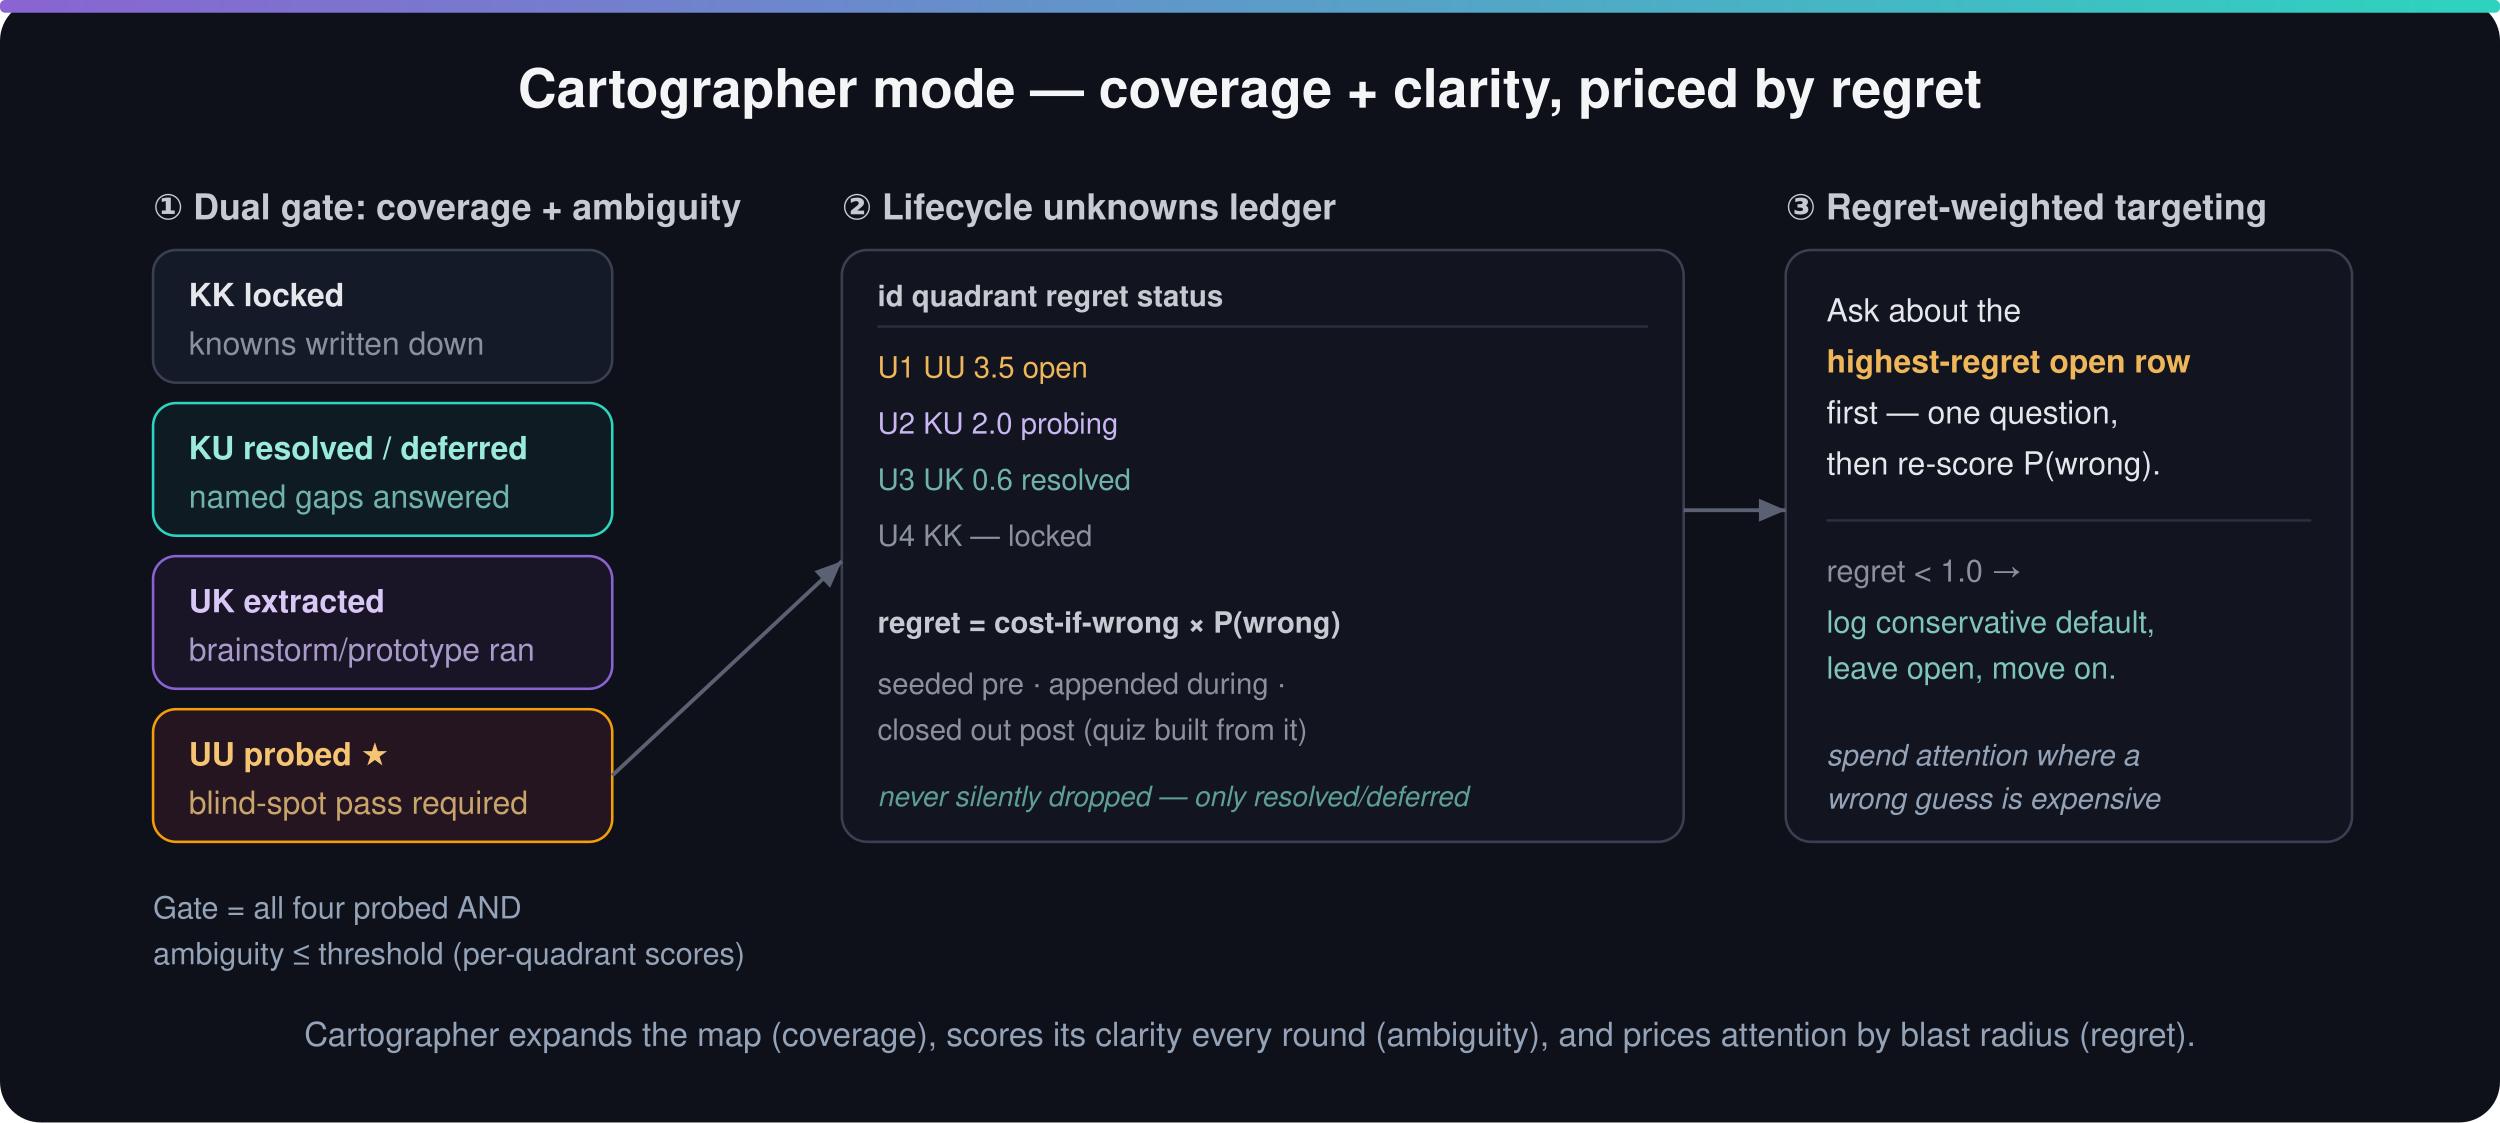
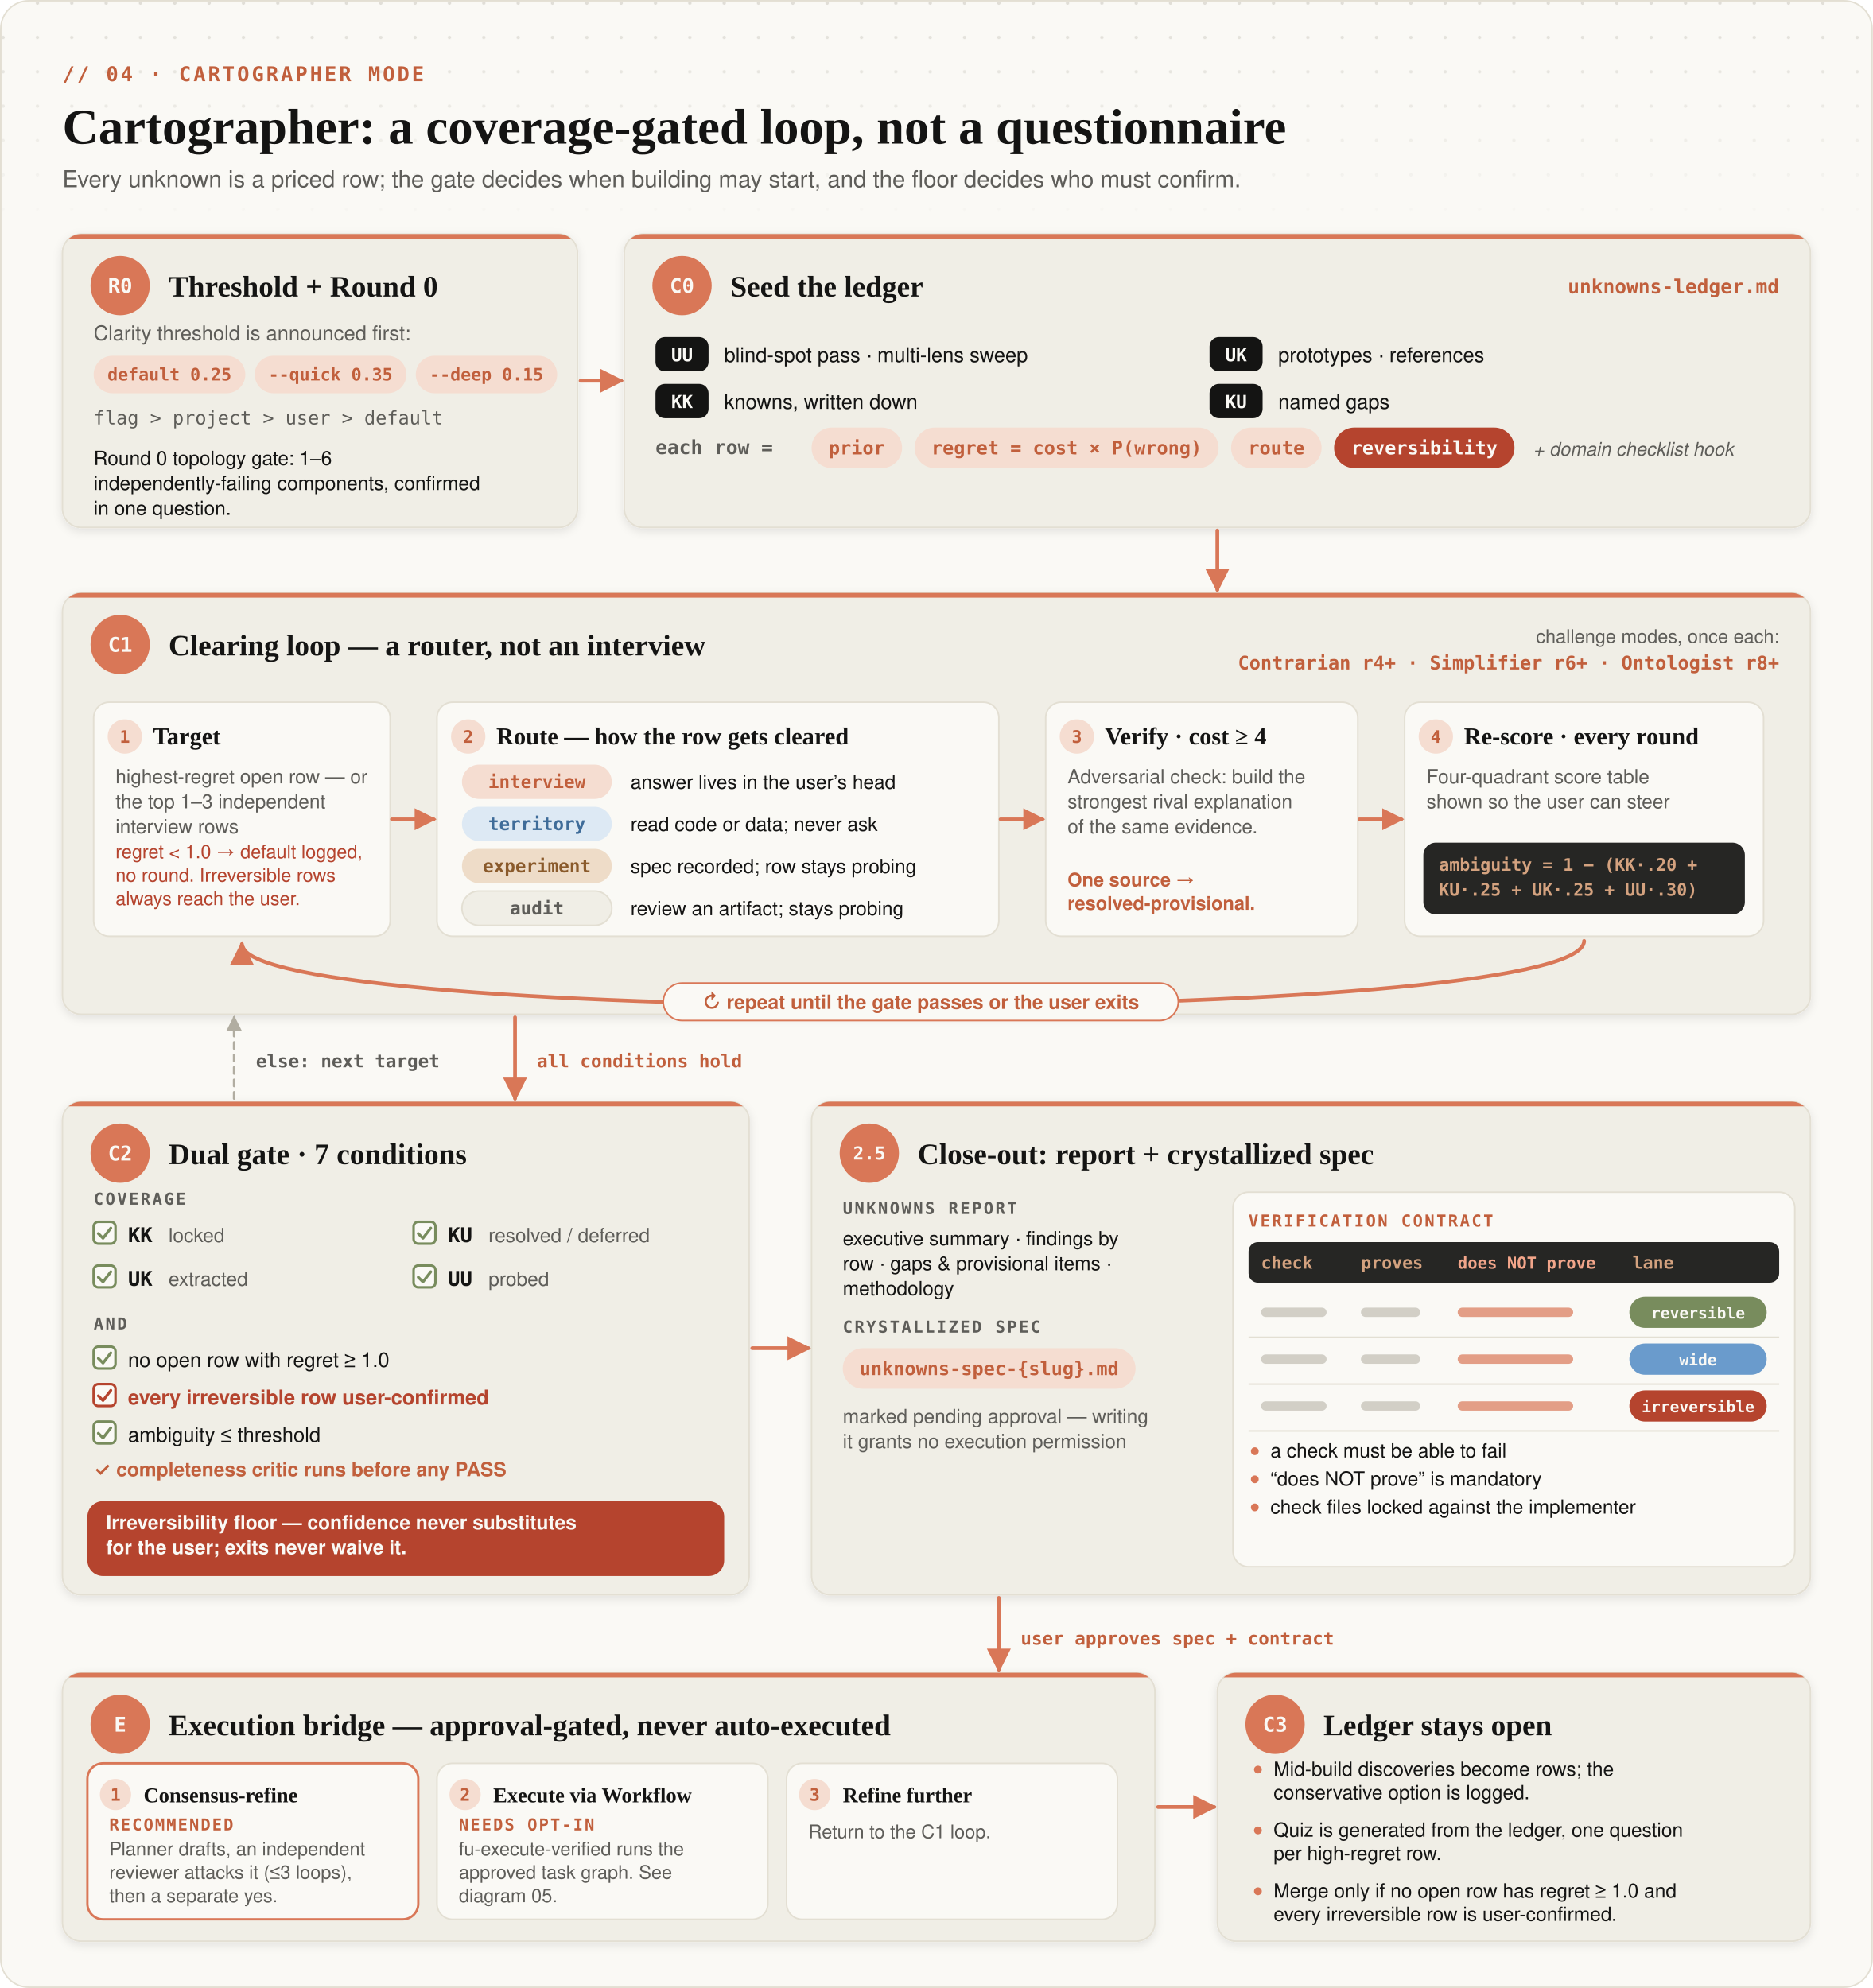
- <svg xmlns="http://www.w3.org/2000/svg" width="980" height="440" viewBox="0 0 980 440" font-family="'Segoe UI',Helvetica,Arial,sans-serif">
+ <svg xmlns="http://www.w3.org/2000/svg" width="1200" height="1274" viewBox="0 0 1200 1274">
  <defs>
-     <marker id="a2" markerWidth="10" markerHeight="10" refX="7" refY="3" orient="auto">
-       <path d="M0 0 L7 3 L0 6 Z" fill="#5B6172" />
-     </marker>
-     <linearGradient id="acc2" x1="0" y1="0" x2="1" y2="0">
-       <stop offset="0" stop-color="#8A63D2" />
-       <stop offset="1" stop-color="#2DD4BF" />
+     <marker id="ac" viewBox="0 0 10 10" refX="8" refY="5" markerWidth="8" markerHeight="8" orient="auto-start-reverse">
+       <path d="M1 1 L9 5 L1 9 Z" fill="#D97757" />
+     </marker>
+     <marker id="ak" viewBox="0 0 10 10" refX="8" refY="5" markerWidth="8" markerHeight="8" orient="auto-start-reverse">
+       <path d="M1 1 L9 5 L1 9 Z" fill="#B1ADA1" />
+     </marker>
+     <marker id="ad" viewBox="0 0 10 10" refX="8" refY="5" markerWidth="8" markerHeight="8" orient="auto-start-reverse">
+       <path d="M1 1 L9 5 L1 9 Z" fill="#B5442E" />
+     </marker>
+     <marker id="ao" viewBox="0 0 10 10" refX="8" refY="5" markerWidth="8" markerHeight="8" orient="auto-start-reverse">
+       <path d="M1 1 L9 5 L1 9 Z" fill="#788C5D" />
+     </marker>
+     <marker id="as" viewBox="0 0 10 10" refX="8" refY="5" markerWidth="8" markerHeight="8" orient="auto-start-reverse">
+       <path d="M1 1 L9 5 L1 9 Z" fill="#6A9BCC" />
+     </marker>
+     <marker id="ai" viewBox="0 0 10 10" refX="8" refY="5" markerWidth="8" markerHeight="8" orient="auto-start-reverse">
+       <path d="M1 1 L9 5 L1 9 Z" fill="#141413" />
+     </marker>
+     <filter id="sh" x="-5%" y="-5%" width="110%" height="115%">
+       <feDropShadow dx="0" dy="2" stdDeviation="3" flood-color="#141413" flood-opacity="0.10" />
+     </filter>
+     <pattern id="dots" width="22" height="22" patternUnits="userSpaceOnUse">
+       <circle cx="2" cy="2" r="1.1" fill="#B1ADA1" opacity="0.5" />
+     </pattern>
+     <linearGradient id="fadeg" x1="0" y1="0" x2="0" y2="1">
+       <stop offset="0" stop-color="#fff" stop-opacity="1" />
+       <stop offset="1" stop-color="#fff" stop-opacity="0" />
    </linearGradient>
+     <mask id="fade">
+       <rect x="0" y="0" width="1200" height="150" fill="url(#fadeg)" />
+     </mask>
  </defs>
-   <rect width="980" height="440" rx="16" fill="#0F111A" />
-   <rect x="0" y="0" width="980" height="5" rx="2" fill="url(#acc2)" />
-   <text x="490" y="42" font-size="21" font-weight="700" fill="#F4F5F7" text-anchor="middle">Cartographer mode — coverage + clarity, priced by regret</text>
-   <text x="60" y="86" font-size="14" font-weight="700" fill="#C7CAD1">① Dual gate: coverage + ambiguity</text>
-   <g font-size="12.5">
-     <rect x="60" y="98" width="180" height="52" rx="9" fill="#151A28" stroke="#3A3F52" />
-     <text x="74" y="120" fill="#E5E7EB" font-weight="600">KK locked</text>
-     <text x="74" y="139" fill="#8A909E">knowns written down</text>
-     <rect x="60" y="158" width="180" height="52" rx="9" fill="#0F1B22" stroke="#2DD4BF" />
-     <text x="74" y="180" fill="#9BEBDD" font-weight="600">KU resolved / deferred</text>
-     <text x="74" y="199" fill="#6FB3AA">named gaps answered</text>
-     <rect x="60" y="218" width="180" height="52" rx="9" fill="#1A1526" stroke="#8A63D2" />
-     <text x="74" y="240" fill="#D9C7F5" font-weight="600">UK extracted</text>
-     <text x="74" y="259" fill="#A99BC9">brainstorm/prototype ran</text>
-     <rect x="60" y="278" width="180" height="52" rx="9" fill="#241521" stroke="#F59E0B" />
-     <text x="74" y="300" fill="#F6C572" font-weight="600">UU probed ★</text>
-     <text x="74" y="319" fill="#C9A46B">blind-spot pass required</text>
-   </g>
-   <text x="60" y="360" font-size="12" fill="#94A3B8">Gate = all four probed AND</text>
-   <text x="60" y="378" font-size="12" fill="#94A3B8">ambiguity ≤ threshold (per-quadrant scores)</text>
-   <text x="330" y="86" font-size="14" font-weight="700" fill="#C7CAD1">② Lifecycle unknowns ledger</text>
-   <rect x="330" y="98" width="330" height="232" rx="10" fill="#12151F" stroke="#3A3F52" />
-   <g font-size="11.5" fill="#94A3B8">
-     <text x="344" y="120" font-weight="700" fill="#C7CAD1">id  quadrant   regret   status</text>
-     <line x1="344" y1="128" x2="646" y2="128" stroke="#2A2E3D" />
-     <text x="344" y="148" fill="#F0B75A">U1   UU          3.5      open</text>
-     <text x="344" y="170" fill="#C9B6F2">U2   KU          2.0      probing</text>
-     <text x="344" y="192" fill="#6FB3AA">U3   UK          0.6      resolved</text>
-     <text x="344" y="214" fill="#8A909E">U4   KK          —        locked</text>
-   </g>
-   <text x="344" y="248" font-size="11.5" fill="#C7CAD1" font-weight="600">regret = cost-if-wrong × P(wrong)</text>
-   <text x="344" y="272" font-size="11.5" fill="#8A909E">seeded pre · appended during ·</text>
-   <text x="344" y="290" font-size="11.5" fill="#8A909E">closed out post (quiz built from it)</text>
-   <text x="344" y="316" font-size="11" fill="#5E9E93" font-style="italic">never silently dropped — only resolved/deferred</text>
-   <text x="700" y="86" font-size="14" font-weight="700" fill="#C7CAD1">③ Regret-weighted targeting</text>
-   <rect x="700" y="98" width="222" height="232" rx="10" fill="#12151F" stroke="#3A3F52" />
-   <text x="716" y="126" font-size="12.5" fill="#E5E7EB">Ask about the</text>
-   <text x="716" y="146" font-size="12.5" fill="#F0B75A" font-weight="700">highest-regret open row</text>
-   <text x="716" y="166" font-size="12.5" fill="#E5E7EB">first — one question,</text>
-   <text x="716" y="186" font-size="12.5" fill="#E5E7EB">then re-score P(wrong).</text>
-   <line x1="716" y1="204" x2="906" y2="204" stroke="#2A2E3D" />
-   <text x="716" y="228" font-size="12" fill="#8A909E">regret &lt; 1.0 →</text>
-   <text x="716" y="248" font-size="12" fill="#7FC5BA">log conservative default,</text>
-   <text x="716" y="266" font-size="12" fill="#7FC5BA">leave open, move on.</text>
-   <text x="716" y="300" font-size="11.5" fill="#94A3B8" font-style="italic">spend attention where a</text>
-   <text x="716" y="317" font-size="11.5" fill="#94A3B8" font-style="italic">wrong guess is expensive</text>
-   <line x1="240" y1="304" x2="330" y2="220" stroke="#5B6172" stroke-width="1.5" marker-end="url(#a2)" />
-   <line x1="660" y1="200" x2="700" y2="200" stroke="#5B6172" stroke-width="1.5" marker-end="url(#a2)" />
-   <text x="490" y="410" font-size="13" fill="#94A3B8" text-anchor="middle">Cartographer expands the map (coverage), scores its clarity every round (ambiguity), and prices attention by blast radius (regret).</text>
+   <rect x="0.5" y="0.5" width="1199" height="1273" rx="18" fill="#FAF9F5" stroke="#E3DFD3" />
+   <rect x="1" y="1" width="1198" height="150" rx="18" fill="url(#dots)" mask="url(#fade)" opacity="0.7" />
+   <text x="40" y="52" font-family="ui-monospace, SFMono-Regular, Menlo, Consolas, monospace" font-size="13" fill="#C15F3C" font-weight="700" letter-spacing="1.5">// 04 · CARTOGRAPHER MODE</text>
+   <text x="40" y="92" font-family="Georgia, 'Times New Roman', serif" font-size="32" fill="#141413" font-weight="700">Cartographer: a coverage-gated loop, not a questionnaire</text>
+   <text x="40" y="120" font-family="-apple-system, 'Segoe UI', Helvetica, Arial, sans-serif" font-size="15" fill="#5E5D59">Every unknown is a priced row; the gate decides when building may start, and the floor decides who must confirm.</text>
+   <clipPath id="c1">
+     <rect x="40" y="150" width="330" height="188" rx="12" />
+   </clipPath>
+   <rect x="40" y="150" width="330" height="188" rx="12" fill="#F0EEE6" stroke="#E3DFD3" stroke-width="1" filter="url(#sh)" />
+   <rect x="40" y="150" width="330" height="3" fill="#D97757" clip-path="url(#c1)" />
+   <circle cx="77" cy="183" r="19" fill="#D97757" />
+   <text x="77" y="187.7" font-family="ui-monospace, SFMono-Regular, Menlo, Consolas, monospace" font-size="13" fill="#FAF9F5" font-weight="700" text-anchor="middle">R0</text>
+   <text x="108" y="190" font-family="Georgia, 'Times New Roman', serif" font-size="19" fill="#141413" font-weight="700">Threshold + Round 0</text>
+   <text x="60" y="218" font-family="-apple-system, 'Segoe UI', Helvetica, Arial, sans-serif" font-size="13" fill="#5E5D59">Clarity threshold is announced first:</text>
+   <rect x="60" y="228" width="97.2" height="24" rx="12.0" fill="#F5DDD1" />
+   <text x="108.6" y="243.8" font-family="ui-monospace, SFMono-Regular, Menlo, Consolas, monospace" font-size="11" fill="#C15F3C" font-weight="600" text-anchor="middle">default 0.25</text>
+   <rect x="163.2" y="228" width="97.2" height="24" rx="12.0" fill="#F5DDD1" />
+   <text x="211.8" y="243.8" font-family="ui-monospace, SFMono-Regular, Menlo, Consolas, monospace" font-size="11" fill="#C15F3C" font-weight="600" text-anchor="middle">--quick 0.35</text>
+   <rect x="266.4" y="228" width="90.6" height="24" rx="12.0" fill="#F5DDD1" />
+   <text x="311.7" y="243.8" font-family="ui-monospace, SFMono-Regular, Menlo, Consolas, monospace" font-size="11" fill="#C15F3C" font-weight="600" text-anchor="middle">--deep 0.15</text>
+   <text x="60" y="272" font-family="ui-monospace, SFMono-Regular, Menlo, Consolas, monospace" font-size="12" fill="#5E5D59">flag &gt; project &gt; user &gt; default</text>
+   <text x="60" y="298" font-family="-apple-system, 'Segoe UI', Helvetica, Arial, sans-serif" font-size="12.5" fill="#141413">Round 0 topology gate: 1–6</text>
+   <text x="60" y="314" font-family="-apple-system, 'Segoe UI', Helvetica, Arial, sans-serif" font-size="12.5" fill="#141413">independently-failing components, confirmed</text>
+   <text x="60" y="330" font-family="-apple-system, 'Segoe UI', Helvetica, Arial, sans-serif" font-size="12.5" fill="#141413">in one question.</text>
+   <path d="M372 244.0 L398 244.0" fill="none" stroke="#D97757" stroke-width="2.4" stroke-linecap="round" stroke-linejoin="round" marker-end="url(#ac)" />
+   <clipPath id="c2">
+     <rect x="400" y="150" width="760" height="188" rx="12" />
+   </clipPath>
+   <rect x="400" y="150" width="760" height="188" rx="12" fill="#F0EEE6" stroke="#E3DFD3" stroke-width="1" filter="url(#sh)" />
+   <rect x="400" y="150" width="760" height="3" fill="#D97757" clip-path="url(#c2)" />
+   <circle cx="437" cy="183" r="19" fill="#D97757" />
+   <text x="437" y="187.7" font-family="ui-monospace, SFMono-Regular, Menlo, Consolas, monospace" font-size="13" fill="#FAF9F5" font-weight="700" text-anchor="middle">C0</text>
+   <text x="468" y="190" font-family="Georgia, 'Times New Roman', serif" font-size="19" fill="#141413" font-weight="700">Seed the ledger</text>
+   <text x="1140" y="188" font-family="ui-monospace, SFMono-Regular, Menlo, Consolas, monospace" font-size="12.5" fill="#C15F3C" font-weight="700" text-anchor="end">unknowns-ledger.md</text>
+   <rect x="420" y="216" width="34" height="22" rx="6" fill="#141413" />
+   <text x="437" y="231.5" font-family="ui-monospace, SFMono-Regular, Menlo, Consolas, monospace" font-size="11.5" fill="#FAF9F5" font-weight="700" text-anchor="middle">UU</text>
+   <text x="464" y="232" font-family="-apple-system, 'Segoe UI', Helvetica, Arial, sans-serif" font-size="13" fill="#141413">blind-spot pass · multi-lens sweep</text>
+   <rect x="775" y="216" width="34" height="22" rx="6" fill="#141413" />
+   <text x="792" y="231.5" font-family="ui-monospace, SFMono-Regular, Menlo, Consolas, monospace" font-size="11.5" fill="#FAF9F5" font-weight="700" text-anchor="middle">UK</text>
+   <text x="819" y="232" font-family="-apple-system, 'Segoe UI', Helvetica, Arial, sans-serif" font-size="13" fill="#141413">prototypes · references</text>
+   <rect x="420" y="246" width="34" height="22" rx="6" fill="#141413" />
+   <text x="437" y="261.5" font-family="ui-monospace, SFMono-Regular, Menlo, Consolas, monospace" font-size="11.5" fill="#FAF9F5" font-weight="700" text-anchor="middle">KK</text>
+   <text x="464" y="262" font-family="-apple-system, 'Segoe UI', Helvetica, Arial, sans-serif" font-size="13" fill="#141413">knowns, written down</text>
+   <rect x="775" y="246" width="34" height="22" rx="6" fill="#141413" />
+   <text x="792" y="261.5" font-family="ui-monospace, SFMono-Regular, Menlo, Consolas, monospace" font-size="11.5" fill="#FAF9F5" font-weight="700" text-anchor="middle">KU</text>
+   <text x="819" y="262" font-family="-apple-system, 'Segoe UI', Helvetica, Arial, sans-serif" font-size="13" fill="#141413">named gaps</text>
+   <text x="420" y="291" font-family="ui-monospace, SFMono-Regular, Menlo, Consolas, monospace" font-size="12.5" fill="#5E5D59" font-weight="700">each row  =</text>
+   <rect x="520" y="274" width="58.0" height="26" rx="13.0" fill="#F5DDD1" />
+   <text x="549.0" y="291.2" font-family="ui-monospace, SFMono-Regular, Menlo, Consolas, monospace" font-size="12" fill="#C15F3C" font-weight="600" text-anchor="middle">prior</text>
+   <rect x="586.0" y="274" width="194.8" height="26" rx="13.0" fill="#F5DDD1" />
+   <text x="683.4" y="291.2" font-family="ui-monospace, SFMono-Regular, Menlo, Consolas, monospace" font-size="12" fill="#C15F3C" font-weight="600" text-anchor="middle">regret = cost × P(wrong)</text>
+   <rect x="788.8" y="274" width="58.0" height="26" rx="13.0" fill="#F5DDD1" />
+   <text x="817.8" y="291.2" font-family="ui-monospace, SFMono-Regular, Menlo, Consolas, monospace" font-size="12" fill="#C15F3C" font-weight="600" text-anchor="middle">route</text>
+   <rect x="854.8" y="274" width="115.6" height="26" rx="13.0" fill="#B5442E" />
+   <text x="912.6" y="291.2" font-family="ui-monospace, SFMono-Regular, Menlo, Consolas, monospace" font-size="12" fill="#FAF9F5" font-weight="600" text-anchor="middle">reversibility</text>
+   <text x="982.4" y="292" font-family="-apple-system, 'Segoe UI', Helvetica, Arial, sans-serif" font-size="12" fill="#5E5D59" font-style="italic">+ domain checklist hook</text>
+   <path d="M780 340 L780 378" fill="none" stroke="#D97757" stroke-width="2.4" stroke-linecap="round" stroke-linejoin="round" marker-end="url(#ac)" />
+   <clipPath id="c3">
+     <rect x="40" y="380" width="1120" height="270" rx="12" />
+   </clipPath>
+   <rect x="40" y="380" width="1120" height="270" rx="12" fill="#F0EEE6" stroke="#E3DFD3" stroke-width="1" filter="url(#sh)" />
+   <rect x="40" y="380" width="1120" height="3" fill="#D97757" clip-path="url(#c3)" />
+   <circle cx="77" cy="413" r="19" fill="#D97757" />
+   <text x="77" y="417.7" font-family="ui-monospace, SFMono-Regular, Menlo, Consolas, monospace" font-size="13" fill="#FAF9F5" font-weight="700" text-anchor="middle">C1</text>
+   <text x="108" y="420" font-family="Georgia, 'Times New Roman', serif" font-size="19" fill="#141413" font-weight="700">Clearing loop — a router, not an interview</text>
+   <text x="1140" y="412" font-family="-apple-system, 'Segoe UI', Helvetica, Arial, sans-serif" font-size="12" fill="#5E5D59" text-anchor="end">challenge modes, once each:</text>
+   <text x="1140" y="429" font-family="ui-monospace, SFMono-Regular, Menlo, Consolas, monospace" font-size="12" fill="#C15F3C" font-weight="600" text-anchor="end">Contrarian r4+ · Simplifier r6+ · Ontologist r8+</text>
+   <clipPath id="c4">
+     <rect x="60" y="450" width="190" height="150" rx="10" />
+   </clipPath>
+   <rect x="60" y="450" width="190" height="150" rx="10" fill="#FAF9F5" stroke="#E3DFD3" stroke-width="1" />
+   <circle cx="80" cy="472" r="11" fill="#F5DDD1" />
+   <text x="80" y="476.0" font-family="ui-monospace, SFMono-Regular, Menlo, Consolas, monospace" font-size="11" fill="#C15F3C" font-weight="700" text-anchor="middle">1</text>
+   <text x="98" y="477" font-family="Georgia, 'Times New Roman', serif" font-size="15.5" fill="#141413" font-weight="700">Target</text>
+   <text x="74" y="502" font-family="-apple-system, 'Segoe UI', Helvetica, Arial, sans-serif" font-size="12.5" fill="#5E5D59">highest-regret open row — or</text>
+   <text x="74" y="518" font-family="-apple-system, 'Segoe UI', Helvetica, Arial, sans-serif" font-size="12.5" fill="#5E5D59">the top 1–3 independent</text>
+   <text x="74" y="534" font-family="-apple-system, 'Segoe UI', Helvetica, Arial, sans-serif" font-size="12.5" fill="#5E5D59">interview rows</text>
+   <text x="74" y="550" font-family="-apple-system, 'Segoe UI', Helvetica, Arial, sans-serif" font-size="12" fill="#B5442E">regret &lt; 1.0 → default logged,</text>
+   <text x="74" y="565" font-family="-apple-system, 'Segoe UI', Helvetica, Arial, sans-serif" font-size="12" fill="#B5442E">no round. Irreversible rows</text>
+   <text x="74" y="580" font-family="-apple-system, 'Segoe UI', Helvetica, Arial, sans-serif" font-size="12" fill="#B5442E">always reach the user.</text>
+   <clipPath id="c5">
+     <rect x="280" y="450" width="360" height="150" rx="10" />
+   </clipPath>
+   <rect x="280" y="450" width="360" height="150" rx="10" fill="#FAF9F5" stroke="#E3DFD3" stroke-width="1" />
+   <circle cx="300" cy="472" r="11" fill="#F5DDD1" />
+   <text x="300" y="476.0" font-family="ui-monospace, SFMono-Regular, Menlo, Consolas, monospace" font-size="11" fill="#C15F3C" font-weight="700" text-anchor="middle">2</text>
+   <text x="318" y="477" font-family="Georgia, 'Times New Roman', serif" font-size="15.5" fill="#141413" font-weight="700">Route — how the row gets cleared</text>
+   <rect x="296" y="490" width="96.0" height="22" rx="11.0" fill="#F5DDD1" />
+   <text x="344.0" y="505.0" font-family="ui-monospace, SFMono-Regular, Menlo, Consolas, monospace" font-size="11.5" fill="#C15F3C" font-weight="600" text-anchor="middle">interview</text>
+   <text x="404" y="505.5" font-family="-apple-system, 'Segoe UI', Helvetica, Arial, sans-serif" font-size="12.5" fill="#141413">answer lives in the user’s head</text>
+   <rect x="296" y="517" width="96.0" height="22" rx="11.0" fill="#DDE9F4" />
+   <text x="344.0" y="532.0" font-family="ui-monospace, SFMono-Regular, Menlo, Consolas, monospace" font-size="11.5" fill="#3F6C99" font-weight="600" text-anchor="middle">territory</text>
+   <text x="404" y="532.5" font-family="-apple-system, 'Segoe UI', Helvetica, Arial, sans-serif" font-size="12.5" fill="#141413">read code or data; never ask</text>
+   <rect x="296" y="544" width="96.0" height="22" rx="11.0" fill="#EEDCC8" />
+   <text x="344.0" y="559.0" font-family="ui-monospace, SFMono-Regular, Menlo, Consolas, monospace" font-size="11.5" fill="#8A5A2B" font-weight="600" text-anchor="middle">experiment</text>
+   <text x="404" y="559.5" font-family="-apple-system, 'Segoe UI', Helvetica, Arial, sans-serif" font-size="12.5" fill="#141413">spec recorded; row stays probing</text>
+   <rect x="296" y="571" width="96.0" height="22" rx="11.0" fill="#F0EEE6" stroke="#E3DFD3" stroke-width="1" />
+   <text x="344.0" y="586.0" font-family="ui-monospace, SFMono-Regular, Menlo, Consolas, monospace" font-size="11.5" fill="#5E5D59" font-weight="600" text-anchor="middle">audit</text>
+   <text x="404" y="586.5" font-family="-apple-system, 'Segoe UI', Helvetica, Arial, sans-serif" font-size="12.5" fill="#141413">review an artifact; stays probing</text>
+   <clipPath id="c6">
+     <rect x="670" y="450" width="200" height="150" rx="10" />
+   </clipPath>
+   <rect x="670" y="450" width="200" height="150" rx="10" fill="#FAF9F5" stroke="#E3DFD3" stroke-width="1" />
+   <circle cx="690" cy="472" r="11" fill="#F5DDD1" />
+   <text x="690" y="476.0" font-family="ui-monospace, SFMono-Regular, Menlo, Consolas, monospace" font-size="11" fill="#C15F3C" font-weight="700" text-anchor="middle">3</text>
+   <text x="708" y="477" font-family="Georgia, 'Times New Roman', serif" font-size="15.5" fill="#141413" font-weight="700">Verify · cost ≥ 4</text>
+   <text x="684" y="502" font-family="-apple-system, 'Segoe UI', Helvetica, Arial, sans-serif" font-size="12.5" fill="#5E5D59">Adversarial check: build the</text>
+   <text x="684" y="518" font-family="-apple-system, 'Segoe UI', Helvetica, Arial, sans-serif" font-size="12.5" fill="#5E5D59">strongest rival explanation</text>
+   <text x="684" y="534" font-family="-apple-system, 'Segoe UI', Helvetica, Arial, sans-serif" font-size="12.5" fill="#5E5D59">of the same evidence.</text>
+   <text x="684" y="568" font-family="-apple-system, 'Segoe UI', Helvetica, Arial, sans-serif" font-size="12" fill="#C15F3C" font-weight="600">One source →</text>
+   <text x="684" y="583" font-family="-apple-system, 'Segoe UI', Helvetica, Arial, sans-serif" font-size="12" fill="#C15F3C" font-weight="600">resolved-provisional.</text>
+   <clipPath id="c7">
+     <rect x="900" y="450" width="230" height="150" rx="10" />
+   </clipPath>
+   <rect x="900" y="450" width="230" height="150" rx="10" fill="#FAF9F5" stroke="#E3DFD3" stroke-width="1" />
+   <circle cx="920" cy="472" r="11" fill="#F5DDD1" />
+   <text x="920" y="476.0" font-family="ui-monospace, SFMono-Regular, Menlo, Consolas, monospace" font-size="11" fill="#C15F3C" font-weight="700" text-anchor="middle">4</text>
+   <text x="938" y="477" font-family="Georgia, 'Times New Roman', serif" font-size="15.5" fill="#141413" font-weight="700">Re-score · every round</text>
+   <text x="914" y="502" font-family="-apple-system, 'Segoe UI', Helvetica, Arial, sans-serif" font-size="12.5" fill="#5E5D59">Four-quadrant score table</text>
+   <text x="914" y="518" font-family="-apple-system, 'Segoe UI', Helvetica, Arial, sans-serif" font-size="12.5" fill="#5E5D59">shown so the user can steer</text>
+   <rect x="912" y="540" width="206" height="46" rx="8" fill="#262624" />
+   <text x="922" y="558" font-family="ui-monospace, SFMono-Regular, Menlo, Consolas, monospace" font-size="11" fill="#D4A27F" font-weight="600">ambiguity = 1 − (KK·.20 +</text>
+   <text x="922" y="574" font-family="ui-monospace, SFMono-Regular, Menlo, Consolas, monospace" font-size="11" fill="#D4A27F" font-weight="600">KU·.25 + UK·.25 + UU·.30)</text>
+   <path d="M251 525.0 L278 525.0" fill="none" stroke="#D97757" stroke-width="2.2" stroke-linecap="round" stroke-linejoin="round" marker-end="url(#ac)" />
+   <path d="M641 525.0 L668 525.0" fill="none" stroke="#D97757" stroke-width="2.2" stroke-linecap="round" stroke-linejoin="round" marker-end="url(#ac)" />
+   <path d="M871 525.0 L898 525.0" fill="none" stroke="#D97757" stroke-width="2.2" stroke-linecap="round" stroke-linejoin="round" marker-end="url(#ac)" />
+   <path d="M1015 603 C1015 658 155 658 155 605" fill="none" stroke="#D97757" stroke-width="2.4" stroke-linecap="round" stroke-linejoin="round" marker-end="url(#ac)" />
+   <rect x="425.0" y="630" width="330" height="24" rx="12" fill="#FAF9F5" stroke="#D97757" />
+   <text x="590" y="646.5" font-family="-apple-system, 'Segoe UI', Helvetica, Arial, sans-serif" font-size="12.5" fill="#C15F3C" font-weight="600" text-anchor="middle">↻  repeat until the gate passes or the user exits</text>
+   <path d="M330 652 L330 704" fill="none" stroke="#D97757" stroke-width="2.4" stroke-linecap="round" stroke-linejoin="round" marker-end="url(#ac)" />
+   <text x="344" y="684" font-family="ui-monospace, SFMono-Regular, Menlo, Consolas, monospace" font-size="11.5" fill="#C15F3C" font-weight="700">all conditions hold</text>
+   <path d="M150 704 L150 652" fill="none" stroke="#B1ADA1" stroke-width="1.6" stroke-linecap="round" stroke-linejoin="round" stroke-dasharray="4 4" marker-end="url(#ak)" />
+   <text x="164" y="684" font-family="ui-monospace, SFMono-Regular, Menlo, Consolas, monospace" font-size="11.5" fill="#5E5D59" font-weight="700">else: next target</text>
+   <clipPath id="c8">
+     <rect x="40" y="706" width="440" height="316" rx="12" />
+   </clipPath>
+   <rect x="40" y="706" width="440" height="316" rx="12" fill="#F0EEE6" stroke="#E3DFD3" stroke-width="1" filter="url(#sh)" />
+   <rect x="40" y="706" width="440" height="3" fill="#D97757" clip-path="url(#c8)" />
+   <circle cx="77" cy="739" r="19" fill="#D97757" />
+   <text x="77" y="743.7" font-family="ui-monospace, SFMono-Regular, Menlo, Consolas, monospace" font-size="13" fill="#FAF9F5" font-weight="700" text-anchor="middle">C2</text>
+   <text x="108" y="746" font-family="Georgia, 'Times New Roman', serif" font-size="19" fill="#141413" font-weight="700">Dual gate · 7 conditions</text>
+   <text x="60" y="772" font-family="ui-monospace, SFMono-Regular, Menlo, Consolas, monospace" font-size="10.5" fill="#5E5D59" font-weight="700" letter-spacing="1.2">COVERAGE</text>
+   <rect x="60" y="783" width="14" height="14" rx="3" fill="#FAF9F5" stroke="#788C5D" stroke-width="1.6" />
+   <path d="M63 790.5 L66 793.5 L71 787" fill="none" stroke="#788C5D" stroke-width="1.8" stroke-linecap="round" stroke-linejoin="round" />
+   <text x="82" y="796" font-family="ui-monospace, SFMono-Regular, Menlo, Consolas, monospace" font-size="13" fill="#141413" font-weight="700">KK</text>
+   <text x="108" y="796" font-family="-apple-system, 'Segoe UI', Helvetica, Arial, sans-serif" font-size="12.5" fill="#5E5D59">locked</text>
+   <rect x="265" y="783" width="14" height="14" rx="3" fill="#FAF9F5" stroke="#788C5D" stroke-width="1.6" />
+   <path d="M268 790.5 L271 793.5 L276 787" fill="none" stroke="#788C5D" stroke-width="1.8" stroke-linecap="round" stroke-linejoin="round" />
+   <text x="287" y="796" font-family="ui-monospace, SFMono-Regular, Menlo, Consolas, monospace" font-size="13" fill="#141413" font-weight="700">KU</text>
+   <text x="313" y="796" font-family="-apple-system, 'Segoe UI', Helvetica, Arial, sans-serif" font-size="12.5" fill="#5E5D59">resolved / deferred</text>
+   <rect x="60" y="811" width="14" height="14" rx="3" fill="#FAF9F5" stroke="#788C5D" stroke-width="1.6" />
+   <path d="M63 818.5 L66 821.5 L71 815" fill="none" stroke="#788C5D" stroke-width="1.8" stroke-linecap="round" stroke-linejoin="round" />
+   <text x="82" y="824" font-family="ui-monospace, SFMono-Regular, Menlo, Consolas, monospace" font-size="13" fill="#141413" font-weight="700">UK</text>
+   <text x="108" y="824" font-family="-apple-system, 'Segoe UI', Helvetica, Arial, sans-serif" font-size="12.5" fill="#5E5D59">extracted</text>
+   <rect x="265" y="811" width="14" height="14" rx="3" fill="#FAF9F5" stroke="#788C5D" stroke-width="1.6" />
+   <path d="M268 818.5 L271 821.5 L276 815" fill="none" stroke="#788C5D" stroke-width="1.8" stroke-linecap="round" stroke-linejoin="round" />
+   <text x="287" y="824" font-family="ui-monospace, SFMono-Regular, Menlo, Consolas, monospace" font-size="13" fill="#141413" font-weight="700">UU</text>
+   <text x="313" y="824" font-family="-apple-system, 'Segoe UI', Helvetica, Arial, sans-serif" font-size="12.5" fill="#5E5D59">probed</text>
+   <text x="60" y="852" font-family="ui-monospace, SFMono-Regular, Menlo, Consolas, monospace" font-size="10.5" fill="#5E5D59" font-weight="700" letter-spacing="1.2">AND</text>
+   <rect x="60" y="863" width="14" height="14" rx="3" fill="#FAF9F5" stroke="#788C5D" stroke-width="1.6" />
+   <path d="M63 870.5 L66 873.5 L71 867" fill="none" stroke="#788C5D" stroke-width="1.8" stroke-linecap="round" stroke-linejoin="round" />
+   <text x="82" y="876" font-family="-apple-system, 'Segoe UI', Helvetica, Arial, sans-serif" font-size="13" fill="#141413">no open row with regret ≥ 1.0</text>
+   <rect x="60" y="887" width="14" height="14" rx="3" fill="#FAF9F5" stroke="#B5442E" stroke-width="1.6" />
+   <path d="M63 894.5 L66 897.5 L71 891" fill="none" stroke="#B5442E" stroke-width="1.8" stroke-linecap="round" stroke-linejoin="round" />
+   <text x="82" y="900" font-family="-apple-system, 'Segoe UI', Helvetica, Arial, sans-serif" font-size="13" fill="#B5442E" font-weight="700">every irreversible row user-confirmed</text>
+   <rect x="60" y="911" width="14" height="14" rx="3" fill="#FAF9F5" stroke="#788C5D" stroke-width="1.6" />
+   <path d="M63 918.5 L66 921.5 L71 915" fill="none" stroke="#788C5D" stroke-width="1.8" stroke-linecap="round" stroke-linejoin="round" />
+   <text x="82" y="924" font-family="-apple-system, 'Segoe UI', Helvetica, Arial, sans-serif" font-size="13" fill="#141413">ambiguity ≤ threshold</text>
+   <text x="60" y="946" font-family="-apple-system, 'Segoe UI', Helvetica, Arial, sans-serif" font-size="12.5" fill="#C15F3C" font-weight="600">✓ completeness critic runs before any PASS</text>
+   <rect x="56" y="962" width="408" height="48" rx="10" fill="#B5442E" />
+   <text x="68" y="980" font-family="-apple-system, 'Segoe UI', Helvetica, Arial, sans-serif" font-size="12.5" fill="#FAF9F5" font-weight="700">Irreversibility floor — confidence never substitutes</text>
+   <text x="68" y="996" font-family="-apple-system, 'Segoe UI', Helvetica, Arial, sans-serif" font-size="12.5" fill="#FAF9F5" font-weight="600">for the user; exits never waive it.</text>
+   <path d="M482 864.0 L518 864.0" fill="none" stroke="#D97757" stroke-width="2.4" stroke-linecap="round" stroke-linejoin="round" marker-end="url(#ac)" />
+   <clipPath id="c9">
+     <rect x="520" y="706" width="640" height="316" rx="12" />
+   </clipPath>
+   <rect x="520" y="706" width="640" height="316" rx="12" fill="#F0EEE6" stroke="#E3DFD3" stroke-width="1" filter="url(#sh)" />
+   <rect x="520" y="706" width="640" height="3" fill="#D97757" clip-path="url(#c9)" />
+   <circle cx="557" cy="739" r="19" fill="#D97757" />
+   <text x="557" y="743.1" font-family="ui-monospace, SFMono-Regular, Menlo, Consolas, monospace" font-size="11.5" fill="#FAF9F5" font-weight="700" text-anchor="middle">2.5</text>
+   <text x="588" y="746" font-family="Georgia, 'Times New Roman', serif" font-size="19" fill="#141413" font-weight="700">Close-out: report + crystallized spec</text>
+   <text x="540" y="778" font-family="ui-monospace, SFMono-Regular, Menlo, Consolas, monospace" font-size="10.5" fill="#5E5D59" font-weight="700" letter-spacing="1.2">UNKNOWNS REPORT</text>
+   <text x="540" y="798" font-family="-apple-system, 'Segoe UI', Helvetica, Arial, sans-serif" font-size="12.5" fill="#141413">executive summary · findings by</text>
+   <text x="540" y="814" font-family="-apple-system, 'Segoe UI', Helvetica, Arial, sans-serif" font-size="12.5" fill="#141413">row · gaps &amp; provisional items ·</text>
+   <text x="540" y="830" font-family="-apple-system, 'Segoe UI', Helvetica, Arial, sans-serif" font-size="12.5" fill="#141413">methodology</text>
+   <text x="540" y="854" font-family="ui-monospace, SFMono-Regular, Menlo, Consolas, monospace" font-size="10.5" fill="#5E5D59" font-weight="700" letter-spacing="1.2">CRYSTALLIZED SPEC</text>
+   <rect x="540" y="864" width="187.6" height="26" rx="13.0" fill="#F5DDD1" />
+   <text x="633.8" y="881.2" font-family="ui-monospace, SFMono-Regular, Menlo, Consolas, monospace" font-size="12" fill="#C15F3C" font-weight="600" text-anchor="middle">unknowns-spec-{slug}.md</text>
+   <text x="540" y="912" font-family="-apple-system, 'Segoe UI', Helvetica, Arial, sans-serif" font-size="12.5" fill="#5E5D59">marked pending approval — writing</text>
+   <text x="540" y="928" font-family="-apple-system, 'Segoe UI', Helvetica, Arial, sans-serif" font-size="12.5" fill="#5E5D59">it grants no execution permission</text>
+   <rect x="790" y="764" width="360" height="240" rx="10" fill="#FAF9F5" stroke="#E3DFD3" />
+   <text x="800" y="786" font-family="ui-monospace, SFMono-Regular, Menlo, Consolas, monospace" font-size="10.5" fill="#C15F3C" font-weight="700" letter-spacing="1.2">VERIFICATION CONTRACT</text>
+   <rect x="800" y="796" width="340" height="26" rx="6" fill="#262624" />
+   <text x="808" y="813" font-family="ui-monospace, SFMono-Regular, Menlo, Consolas, monospace" font-size="11" fill="#D4A27F" font-weight="700">check</text>
+   <text x="872" y="813" font-family="ui-monospace, SFMono-Regular, Menlo, Consolas, monospace" font-size="11" fill="#D4A27F" font-weight="700">proves</text>
+   <text x="934" y="813" font-family="ui-monospace, SFMono-Regular, Menlo, Consolas, monospace" font-size="10.5" fill="#F2A58A" font-weight="700">does NOT prove</text>
+   <text x="1046" y="813" font-family="ui-monospace, SFMono-Regular, Menlo, Consolas, monospace" font-size="11" fill="#D4A27F" font-weight="700">lane</text>
+   <rect x="808" y="838" width="42" height="6" rx="3" fill="#B1ADA1" opacity="0.55" />
+   <rect x="872" y="838" width="38" height="6" rx="3" fill="#B1ADA1" opacity="0.55" />
+   <rect x="934" y="838" width="74" height="6" rx="3" fill="#D97757" opacity="0.7" />
+   <rect x="1044" y="831" width="88" height="20" rx="10" fill="#788C5D" />
+   <text x="1088" y="845" font-family="ui-monospace, SFMono-Regular, Menlo, Consolas, monospace" font-size="10" fill="#FAF9F5" font-weight="700" text-anchor="middle">reversible</text>
+   <path d="M800 857 L1140 857" stroke="#E3DFD3" />
+   <rect x="808" y="868" width="42" height="6" rx="3" fill="#B1ADA1" opacity="0.55" />
+   <rect x="872" y="868" width="38" height="6" rx="3" fill="#B1ADA1" opacity="0.55" />
+   <rect x="934" y="868" width="74" height="6" rx="3" fill="#D97757" opacity="0.7" />
+   <rect x="1044" y="861" width="88" height="20" rx="10" fill="#6A9BCC" />
+   <text x="1088" y="875" font-family="ui-monospace, SFMono-Regular, Menlo, Consolas, monospace" font-size="10" fill="#FAF9F5" font-weight="700" text-anchor="middle">wide</text>
+   <path d="M800 887 L1140 887" stroke="#E3DFD3" />
+   <rect x="808" y="898" width="42" height="6" rx="3" fill="#B1ADA1" opacity="0.55" />
+   <rect x="872" y="898" width="38" height="6" rx="3" fill="#B1ADA1" opacity="0.55" />
+   <rect x="934" y="898" width="74" height="6" rx="3" fill="#D97757" opacity="0.7" />
+   <rect x="1044" y="891" width="88" height="20" rx="10" fill="#B5442E" />
+   <text x="1088" y="905" font-family="ui-monospace, SFMono-Regular, Menlo, Consolas, monospace" font-size="10" fill="#FAF9F5" font-weight="700" text-anchor="middle">irreversible</text>
+   <path d="M800 917 L1140 917" stroke="#E3DFD3" />
+   <circle cx="804" cy="930" r="2.5" fill="#D97757" />
+   <text x="814" y="934" font-family="-apple-system, 'Segoe UI', Helvetica, Arial, sans-serif" font-size="12.5" fill="#141413">a check must be able to fail</text>
+   <circle cx="804" cy="948" r="2.5" fill="#D97757" />
+   <text x="814" y="952" font-family="-apple-system, 'Segoe UI', Helvetica, Arial, sans-serif" font-size="12.5" fill="#141413">“does NOT prove” is mandatory</text>
+   <circle cx="804" cy="966" r="2.5" fill="#D97757" />
+   <text x="814" y="970" font-family="-apple-system, 'Segoe UI', Helvetica, Arial, sans-serif" font-size="12.5" fill="#141413">check files locked against the implementer</text>
+   <text x="800" y="1000" font-family="-apple-system, 'Segoe UI', Helvetica, Arial, sans-serif" font-size="1" fill="#141413" />
+   <path d="M640 1024 L640 1070" fill="none" stroke="#D97757" stroke-width="2.4" stroke-linecap="round" stroke-linejoin="round" marker-end="url(#ac)" />
+   <text x="654" y="1054" font-family="ui-monospace, SFMono-Regular, Menlo, Consolas, monospace" font-size="11.5" fill="#C15F3C" font-weight="700">user approves spec + contract</text>
+   <clipPath id="c10">
+     <rect x="40" y="1072" width="700" height="172" rx="12" />
+   </clipPath>
+   <rect x="40" y="1072" width="700" height="172" rx="12" fill="#F0EEE6" stroke="#E3DFD3" stroke-width="1" filter="url(#sh)" />
+   <rect x="40" y="1072" width="700" height="3" fill="#D97757" clip-path="url(#c10)" />
+   <circle cx="77" cy="1105" r="19" fill="#D97757" />
+   <text x="77" y="1109.7" font-family="ui-monospace, SFMono-Regular, Menlo, Consolas, monospace" font-size="13" fill="#FAF9F5" font-weight="700" text-anchor="middle">E</text>
+   <text x="108" y="1112" font-family="Georgia, 'Times New Roman', serif" font-size="19" fill="#141413" font-weight="700">Execution bridge — approval-gated, never auto-executed</text>
+   <clipPath id="c11">
+     <rect x="56.0" y="1130" width="212.0" height="100" rx="10" />
+   </clipPath>
+   <rect x="56.0" y="1130" width="212.0" height="100" rx="10" fill="#FAF9F5" stroke="#D97757" stroke-width="1.5" />
+   <circle cx="74.0" cy="1150" r="10" fill="#F5DDD1" />
+   <text x="74.0" y="1154.0" font-family="ui-monospace, SFMono-Regular, Menlo, Consolas, monospace" font-size="11" fill="#C15F3C" font-weight="700" text-anchor="middle">1</text>
+   <text x="92.0" y="1155" font-family="Georgia, 'Times New Roman', serif" font-size="13.5" fill="#141413" font-weight="700">Consensus-refine</text>
+   <text x="70.0" y="1173" font-family="ui-monospace, SFMono-Regular, Menlo, Consolas, monospace" font-size="10.5" fill="#C15F3C" font-weight="700" letter-spacing="1">RECOMMENDED</text>
+   <text x="70.0" y="1189" font-family="-apple-system, 'Segoe UI', Helvetica, Arial, sans-serif" font-size="12" fill="#5E5D59">Planner drafts, an independent</text>
+   <text x="70.0" y="1204" font-family="-apple-system, 'Segoe UI', Helvetica, Arial, sans-serif" font-size="12" fill="#5E5D59">reviewer attacks it (≤3 loops),</text>
+   <text x="70.0" y="1219" font-family="-apple-system, 'Segoe UI', Helvetica, Arial, sans-serif" font-size="12" fill="#5E5D59">then a separate yes.</text>
+   <clipPath id="c12">
+     <rect x="280.0" y="1130" width="212.0" height="100" rx="10" />
+   </clipPath>
+   <rect x="280.0" y="1130" width="212.0" height="100" rx="10" fill="#FAF9F5" stroke="#E3DFD3" stroke-width="1" />
+   <circle cx="298.0" cy="1150" r="10" fill="#F5DDD1" />
+   <text x="298.0" y="1154.0" font-family="ui-monospace, SFMono-Regular, Menlo, Consolas, monospace" font-size="11" fill="#C15F3C" font-weight="700" text-anchor="middle">2</text>
+   <text x="316.0" y="1155" font-family="Georgia, 'Times New Roman', serif" font-size="13.5" fill="#141413" font-weight="700">Execute via Workflow</text>
+   <text x="294.0" y="1173" font-family="ui-monospace, SFMono-Regular, Menlo, Consolas, monospace" font-size="10.5" fill="#C15F3C" font-weight="700" letter-spacing="1">NEEDS OPT-IN</text>
+   <text x="294.0" y="1189" font-family="-apple-system, 'Segoe UI', Helvetica, Arial, sans-serif" font-size="12" fill="#5E5D59">fu-execute-verified runs the</text>
+   <text x="294.0" y="1204" font-family="-apple-system, 'Segoe UI', Helvetica, Arial, sans-serif" font-size="12" fill="#5E5D59">approved task graph. See</text>
+   <text x="294.0" y="1219" font-family="-apple-system, 'Segoe UI', Helvetica, Arial, sans-serif" font-size="12" fill="#5E5D59">diagram 05.</text>
+   <clipPath id="c13">
+     <rect x="504.0" y="1130" width="212.0" height="100" rx="10" />
+   </clipPath>
+   <rect x="504.0" y="1130" width="212.0" height="100" rx="10" fill="#FAF9F5" stroke="#E3DFD3" stroke-width="1" />
+   <circle cx="522.0" cy="1150" r="10" fill="#F5DDD1" />
+   <text x="522.0" y="1154.0" font-family="ui-monospace, SFMono-Regular, Menlo, Consolas, monospace" font-size="11" fill="#C15F3C" font-weight="700" text-anchor="middle">3</text>
+   <text x="540.0" y="1155" font-family="Georgia, 'Times New Roman', serif" font-size="13.5" fill="#141413" font-weight="700">Refine further</text>
+   <text x="518.0" y="1178" font-family="-apple-system, 'Segoe UI', Helvetica, Arial, sans-serif" font-size="12" fill="#5E5D59">Return to the C1 loop.</text>
+   <path d="M742 1158.0 L778 1158.0" fill="none" stroke="#D97757" stroke-width="2.4" stroke-linecap="round" stroke-linejoin="round" marker-end="url(#ac)" />
+   <clipPath id="c14">
+     <rect x="780" y="1072" width="380" height="172" rx="12" />
+   </clipPath>
+   <rect x="780" y="1072" width="380" height="172" rx="12" fill="#F0EEE6" stroke="#E3DFD3" stroke-width="1" filter="url(#sh)" />
+   <rect x="780" y="1072" width="380" height="3" fill="#D97757" clip-path="url(#c14)" />
+   <circle cx="817" cy="1105" r="19" fill="#D97757" />
+   <text x="817" y="1109.7" font-family="ui-monospace, SFMono-Regular, Menlo, Consolas, monospace" font-size="13" fill="#FAF9F5" font-weight="700" text-anchor="middle">C3</text>
+   <text x="848" y="1112" font-family="Georgia, 'Times New Roman', serif" font-size="19" fill="#141413" font-weight="700">Ledger stays open</text>
+   <circle cx="806" cy="1134" r="2.5" fill="#D97757" />
+   <text x="816" y="1138" font-family="-apple-system, 'Segoe UI', Helvetica, Arial, sans-serif" font-size="12.5" fill="#141413">Mid-build discoveries become rows; the</text>
+   <text x="816" y="1153" font-family="-apple-system, 'Segoe UI', Helvetica, Arial, sans-serif" font-size="12.5" fill="#141413">conservative option is logged.</text>
+   <circle cx="806" cy="1173" r="2.5" fill="#D97757" />
+   <text x="816" y="1177" font-family="-apple-system, 'Segoe UI', Helvetica, Arial, sans-serif" font-size="12.5" fill="#141413">Quiz is generated from the ledger, one question</text>
+   <text x="816" y="1192" font-family="-apple-system, 'Segoe UI', Helvetica, Arial, sans-serif" font-size="12.5" fill="#141413">per high-regret row.</text>
+   <circle cx="806" cy="1212" r="2.5" fill="#D97757" />
+   <text x="816" y="1216" font-family="-apple-system, 'Segoe UI', Helvetica, Arial, sans-serif" font-size="12.5" fill="#141413">Merge only if no open row has regret ≥ 1.0 and</text>
+   <text x="816" y="1231" font-family="-apple-system, 'Segoe UI', Helvetica, Arial, sans-serif" font-size="12.5" fill="#141413">every irreversible row is user-confirmed.</text>
</svg>
